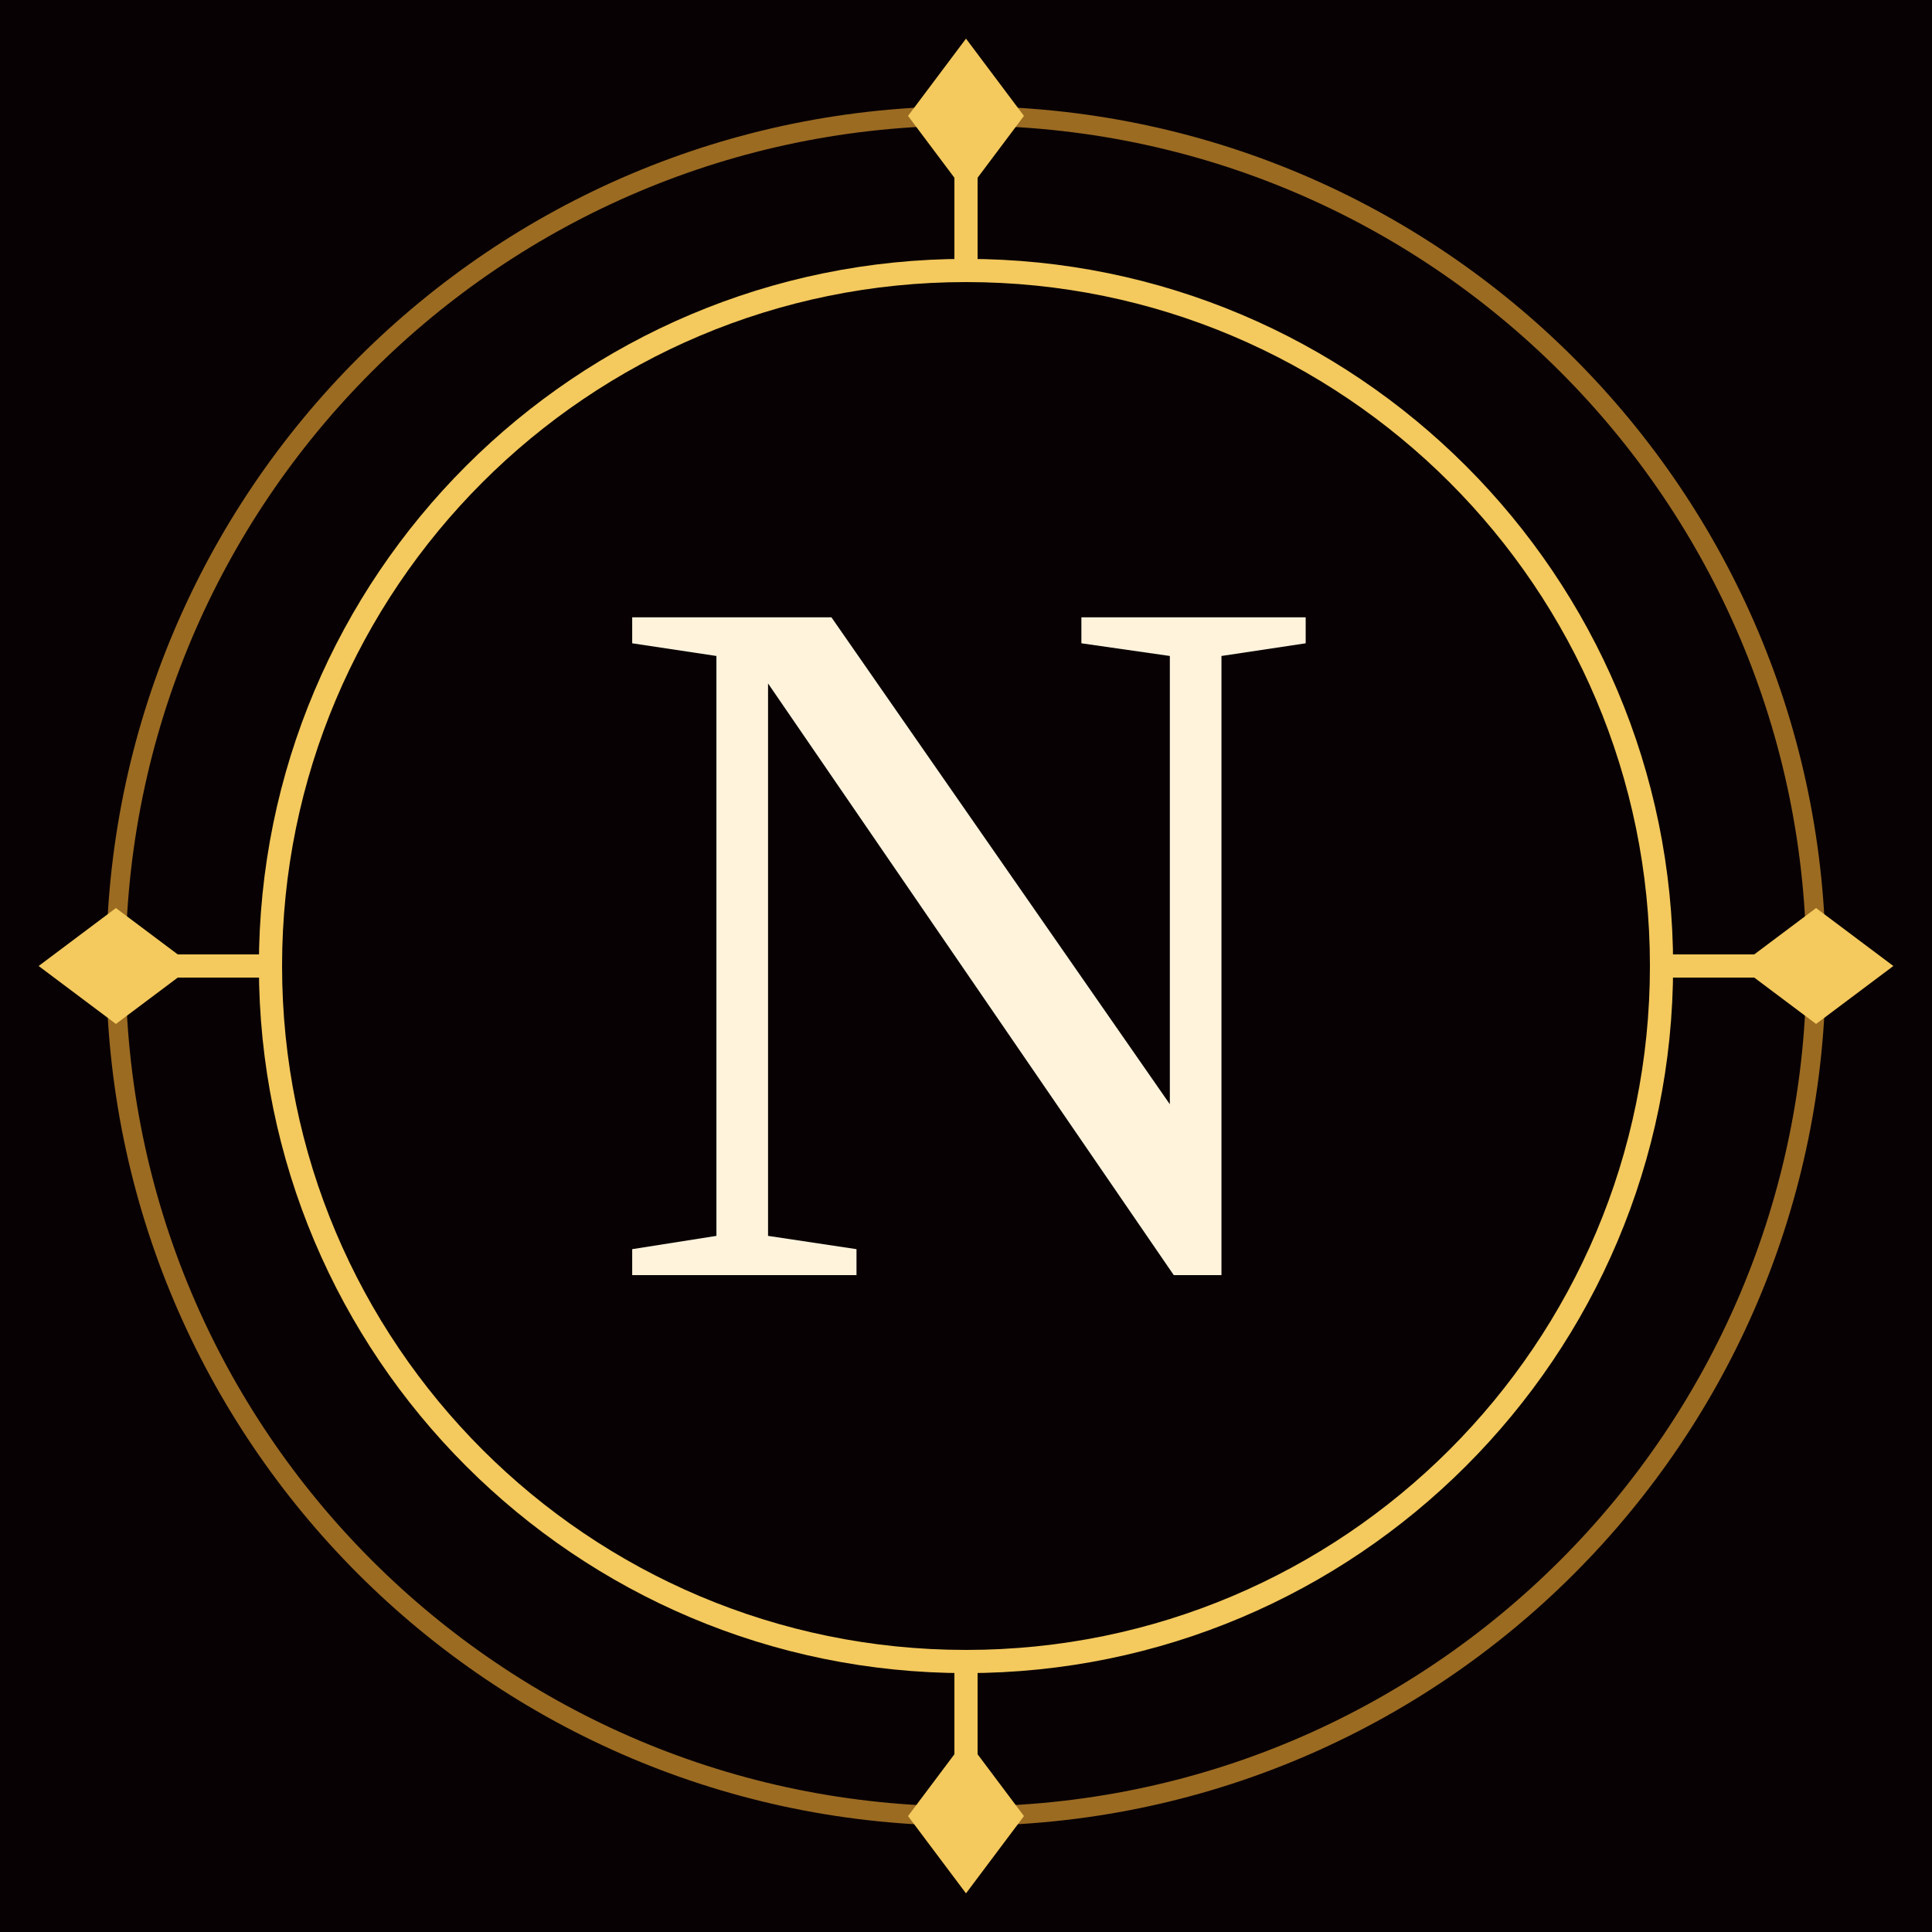
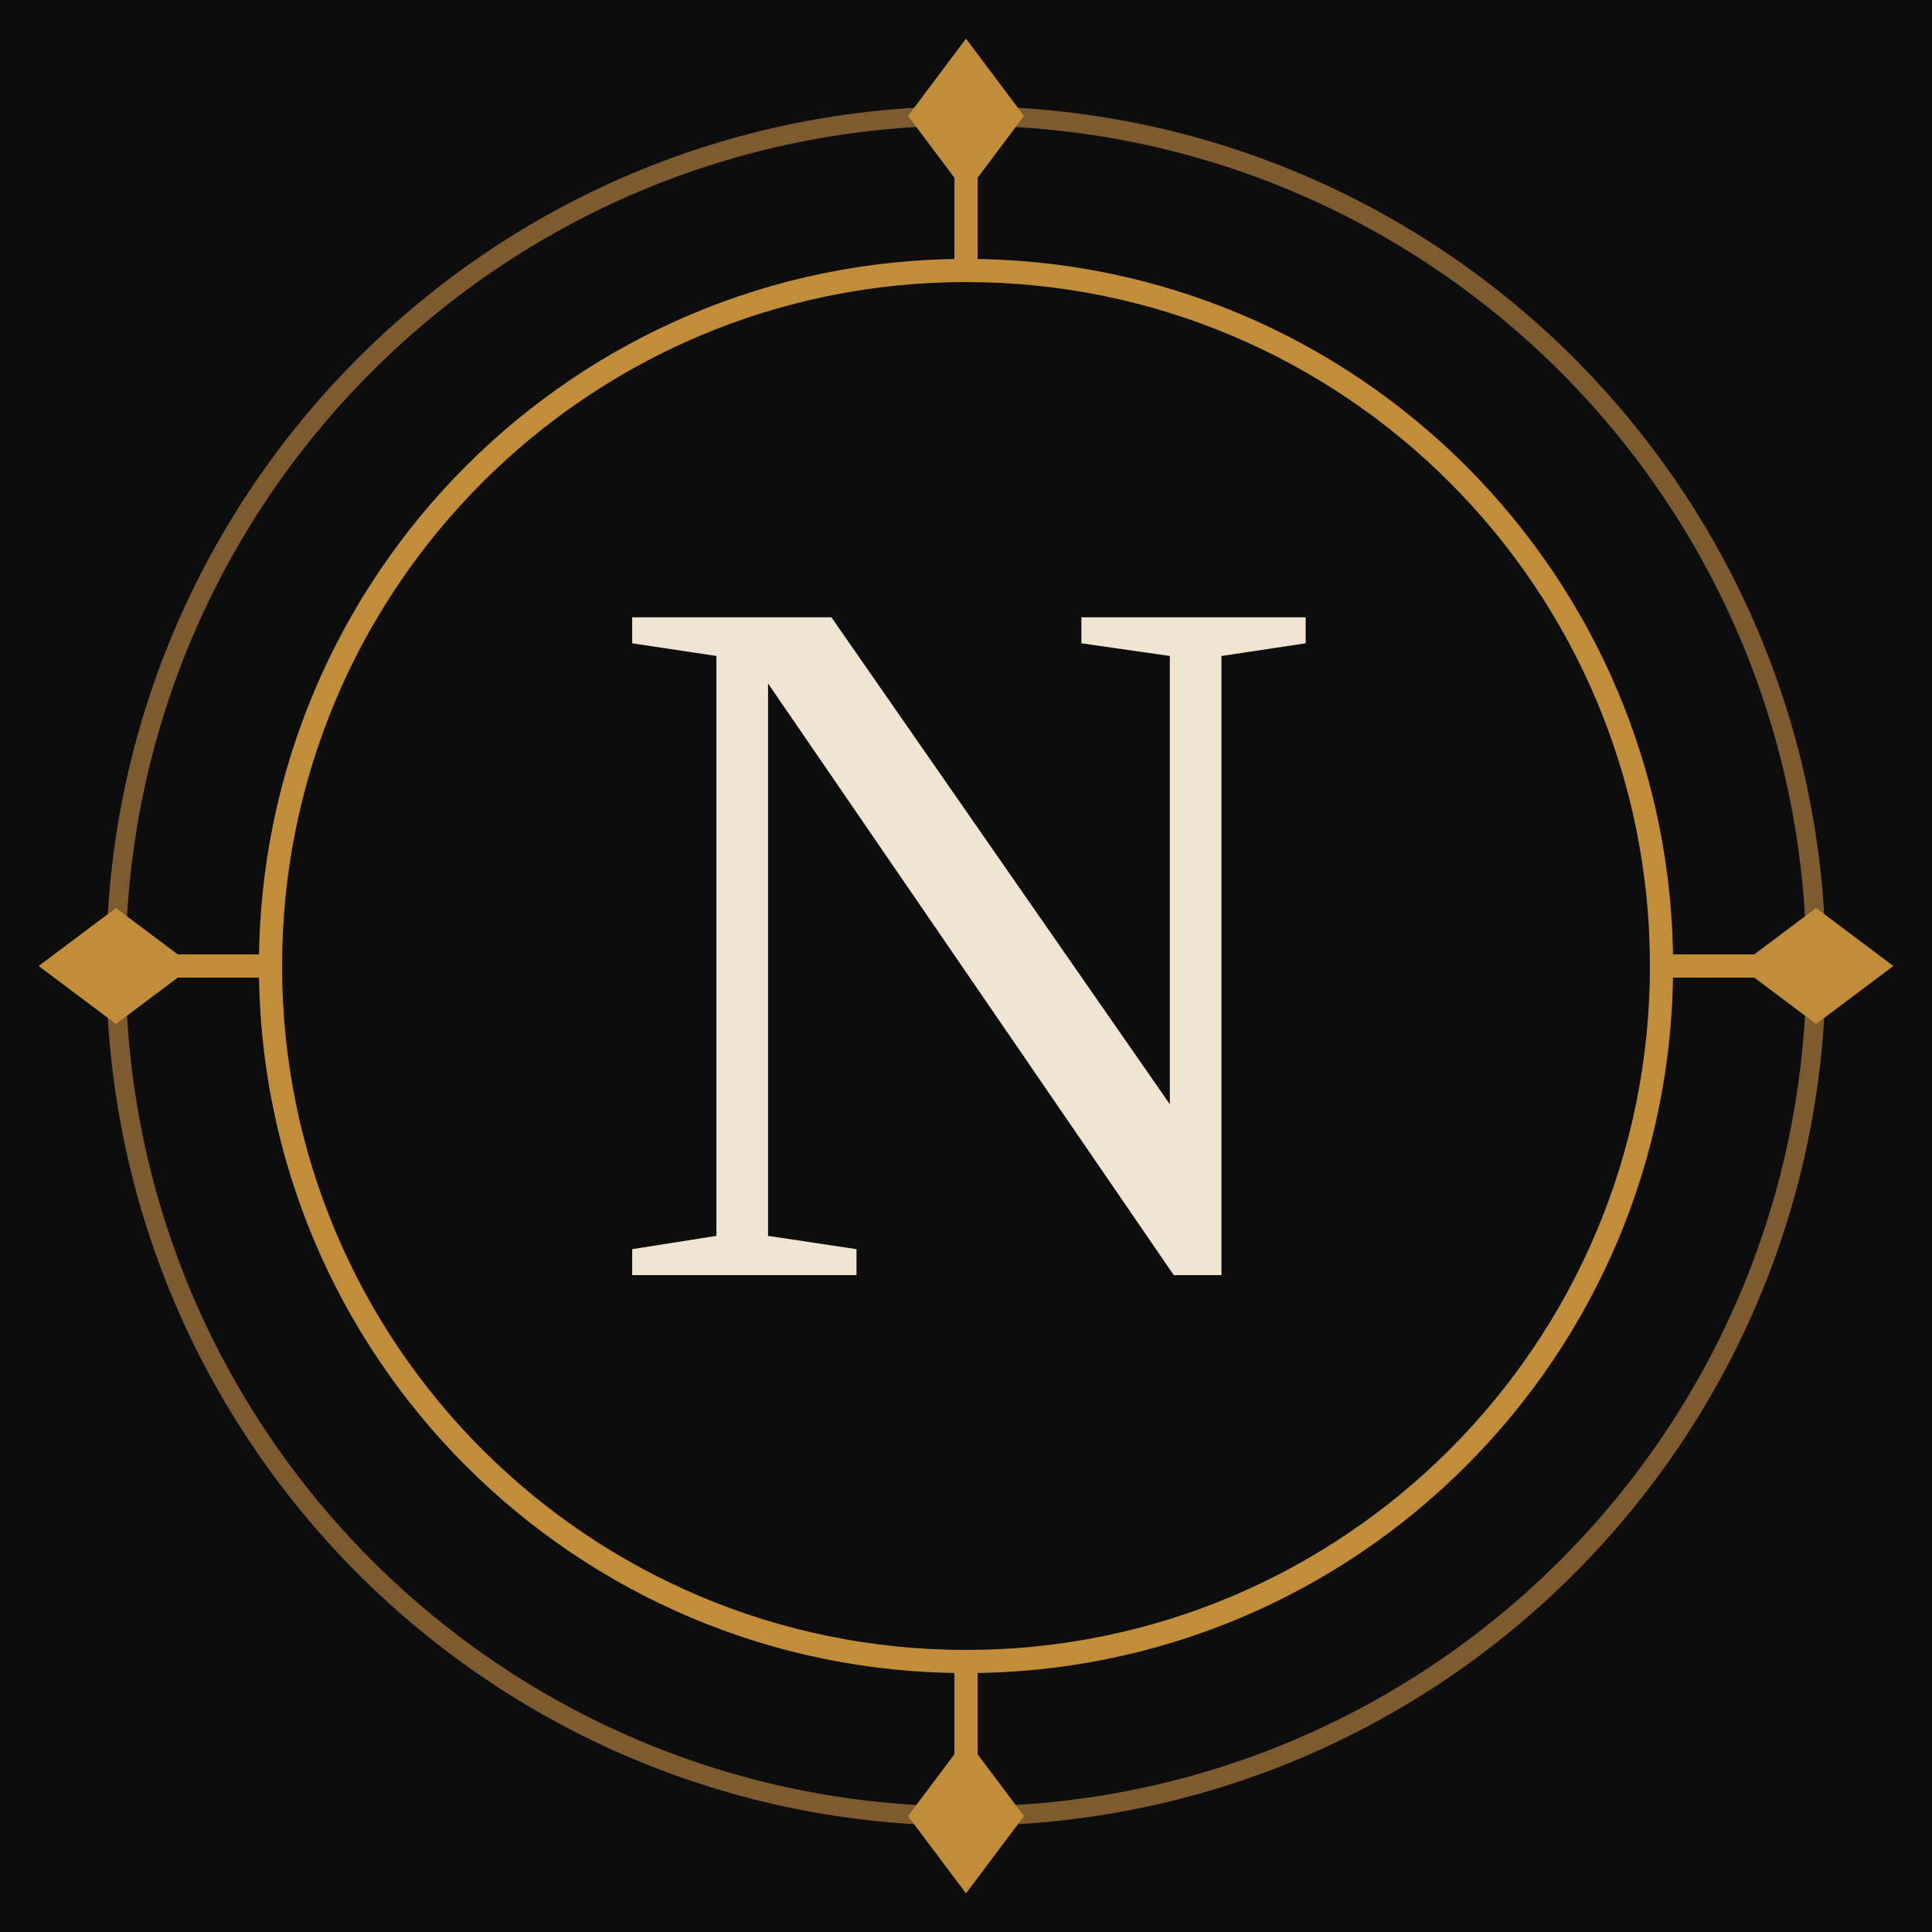
<svg xmlns="http://www.w3.org/2000/svg" width="32" height="32" viewBox="0 0 100 100">
-   <rect width="100" height="100" fill="#080104" />
-   <circle cx="50" cy="50" r="44" stroke="#9b6b22" stroke-width="1" fill="none" />
-   <circle cx="50" cy="50" r="36" stroke="#f4c95d" stroke-width="1.2" fill="none" />
-   <line x1="50" y1="6" x2="50" y2="14" stroke="#f4c95d" stroke-width="1.2" />
-   <line x1="50" y1="86" x2="50" y2="94" stroke="#f4c95d" stroke-width="1.2" />
-   <line x1="6" y1="50" x2="14" y2="50" stroke="#f4c95d" stroke-width="1.2" />
-   <line x1="86" y1="50" x2="94" y2="50" stroke="#f4c95d" stroke-width="1.2" />
-   <path d="M50 2  L53 6  L50 10 L47 6  Z" fill="#f4c95d" />
-   <path d="M50 90 L53 94 L50 98 L47 94 Z" fill="#f4c95d" />
-   <path d="M2  50 L6 47  L10 50 L6  53 Z" fill="#f4c95d" />
-   <path d="M90 50 L94 47 L98 50 L94 53 Z" fill="#f4c95d" />
-   <text x="50" y="66" font-family="Georgia, 'Times New Roman', serif" font-size="52" fill="#fff3dc" text-anchor="middle">N</text>
+   <rect width="100" height="100" fill="#0D0D0D" />
+   <circle cx="50" cy="50" r="44" stroke="#7E5B2E" stroke-width="1" fill="none" />
+   <circle cx="50" cy="50" r="36" stroke="#C28D39" stroke-width="1.2" fill="none" />
+   <line x1="50" y1="6" x2="50" y2="14" stroke="#C28D39" stroke-width="1.2" />
+   <line x1="50" y1="86" x2="50" y2="94" stroke="#C28D39" stroke-width="1.2" />
+   <line x1="6" y1="50" x2="14" y2="50" stroke="#C28D39" stroke-width="1.2" />
+   <line x1="86" y1="50" x2="94" y2="50" stroke="#C28D39" stroke-width="1.2" />
+   <path d="M50 2  L53 6  L50 10 L47 6  Z" fill="#C28D39" />
+   <path d="M50 90 L53 94 L50 98 L47 94 Z" fill="#C28D39" />
+   <path d="M2  50 L6 47  L10 50 L6  53 Z" fill="#C28D39" />
+   <path d="M90 50 L94 47 L98 50 L94 53 Z" fill="#C28D39" />
+   <text x="50" y="66" font-family="Georgia, 'Times New Roman', serif" font-size="52" fill="#EFE5D2" text-anchor="middle">N</text>
</svg>
